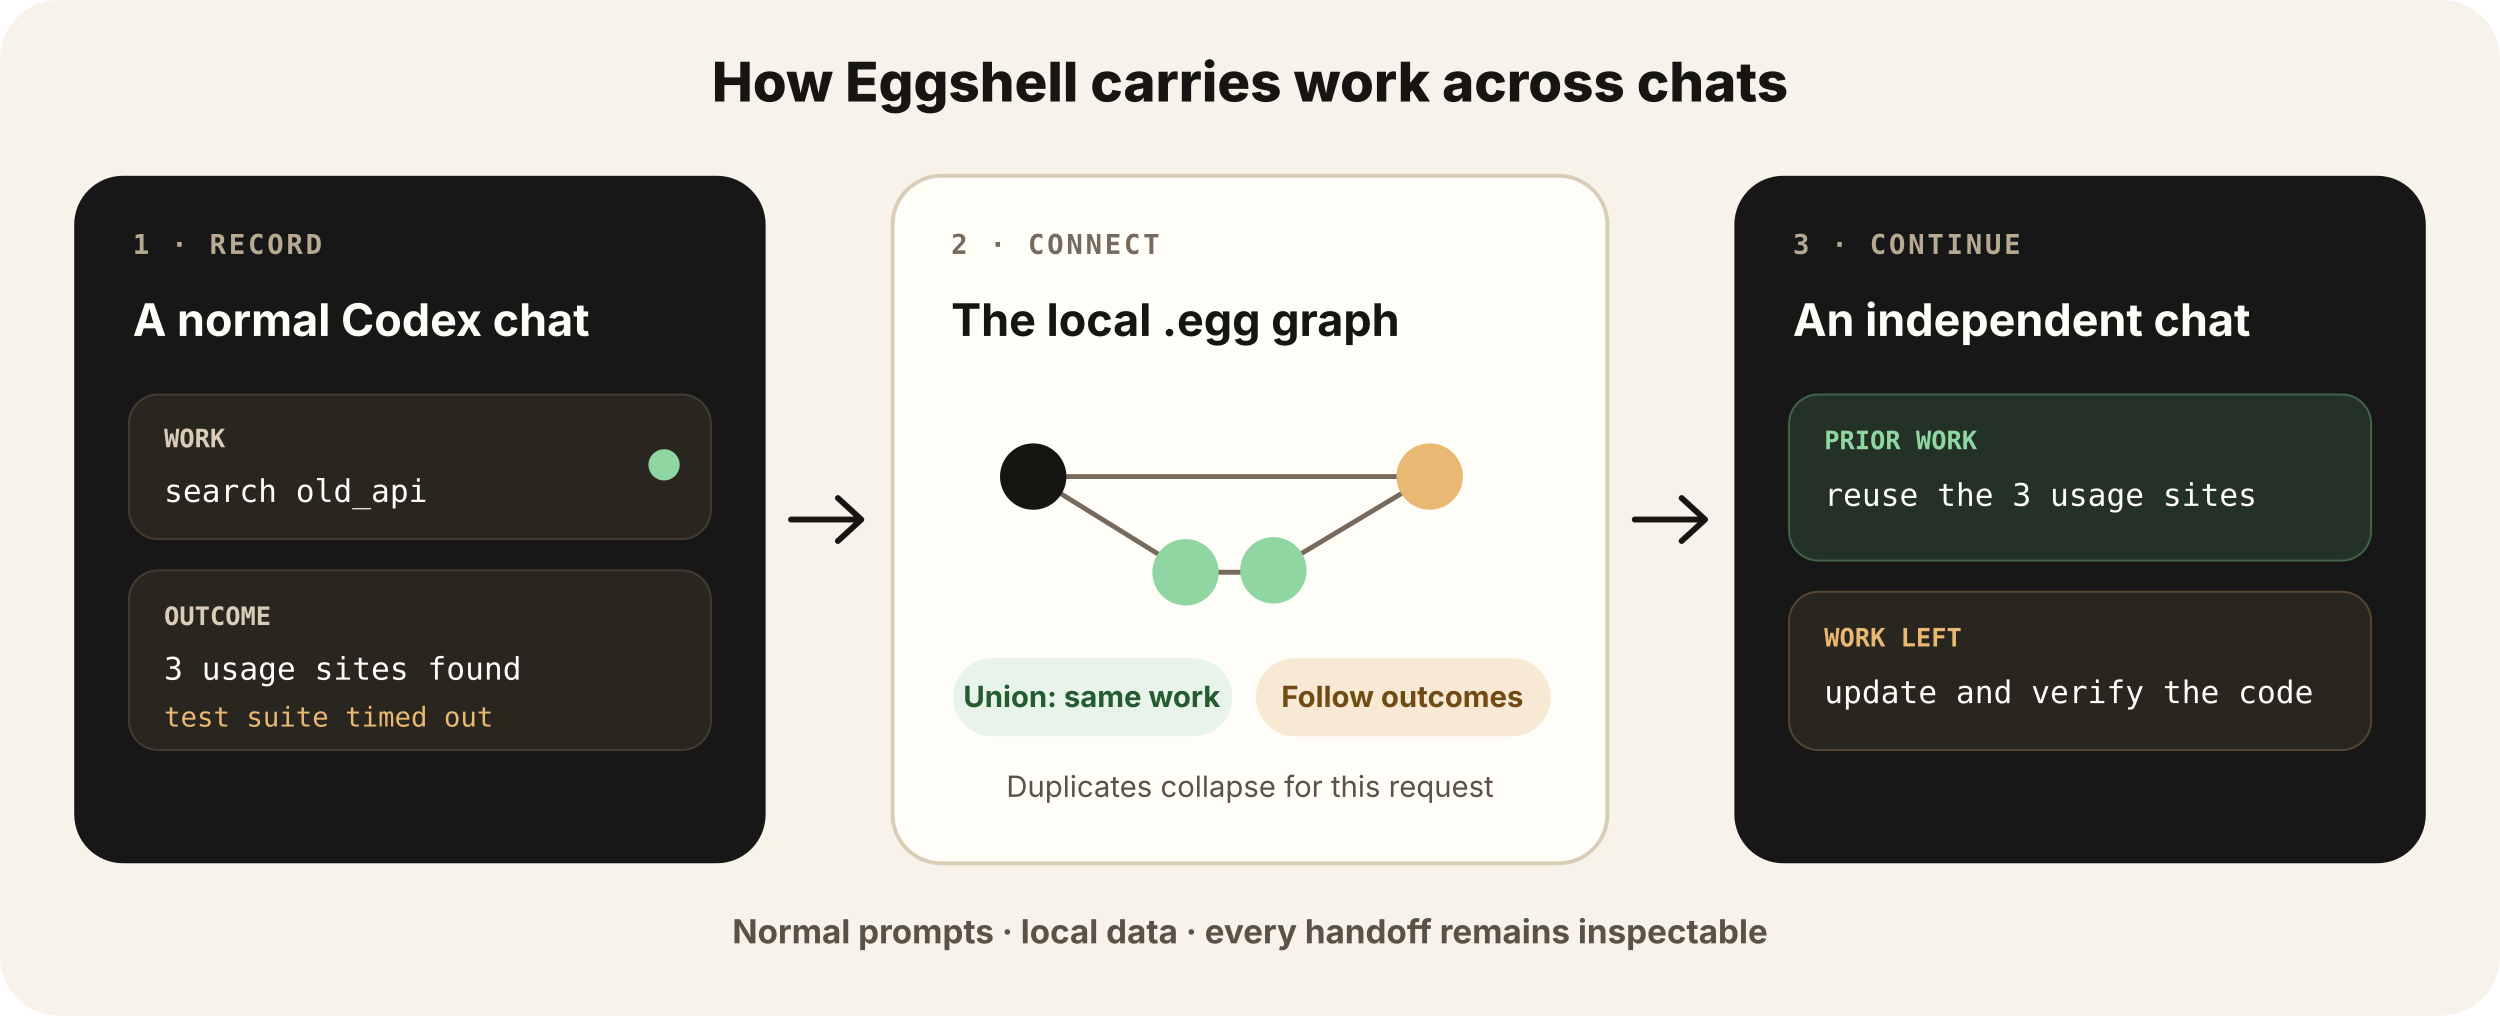
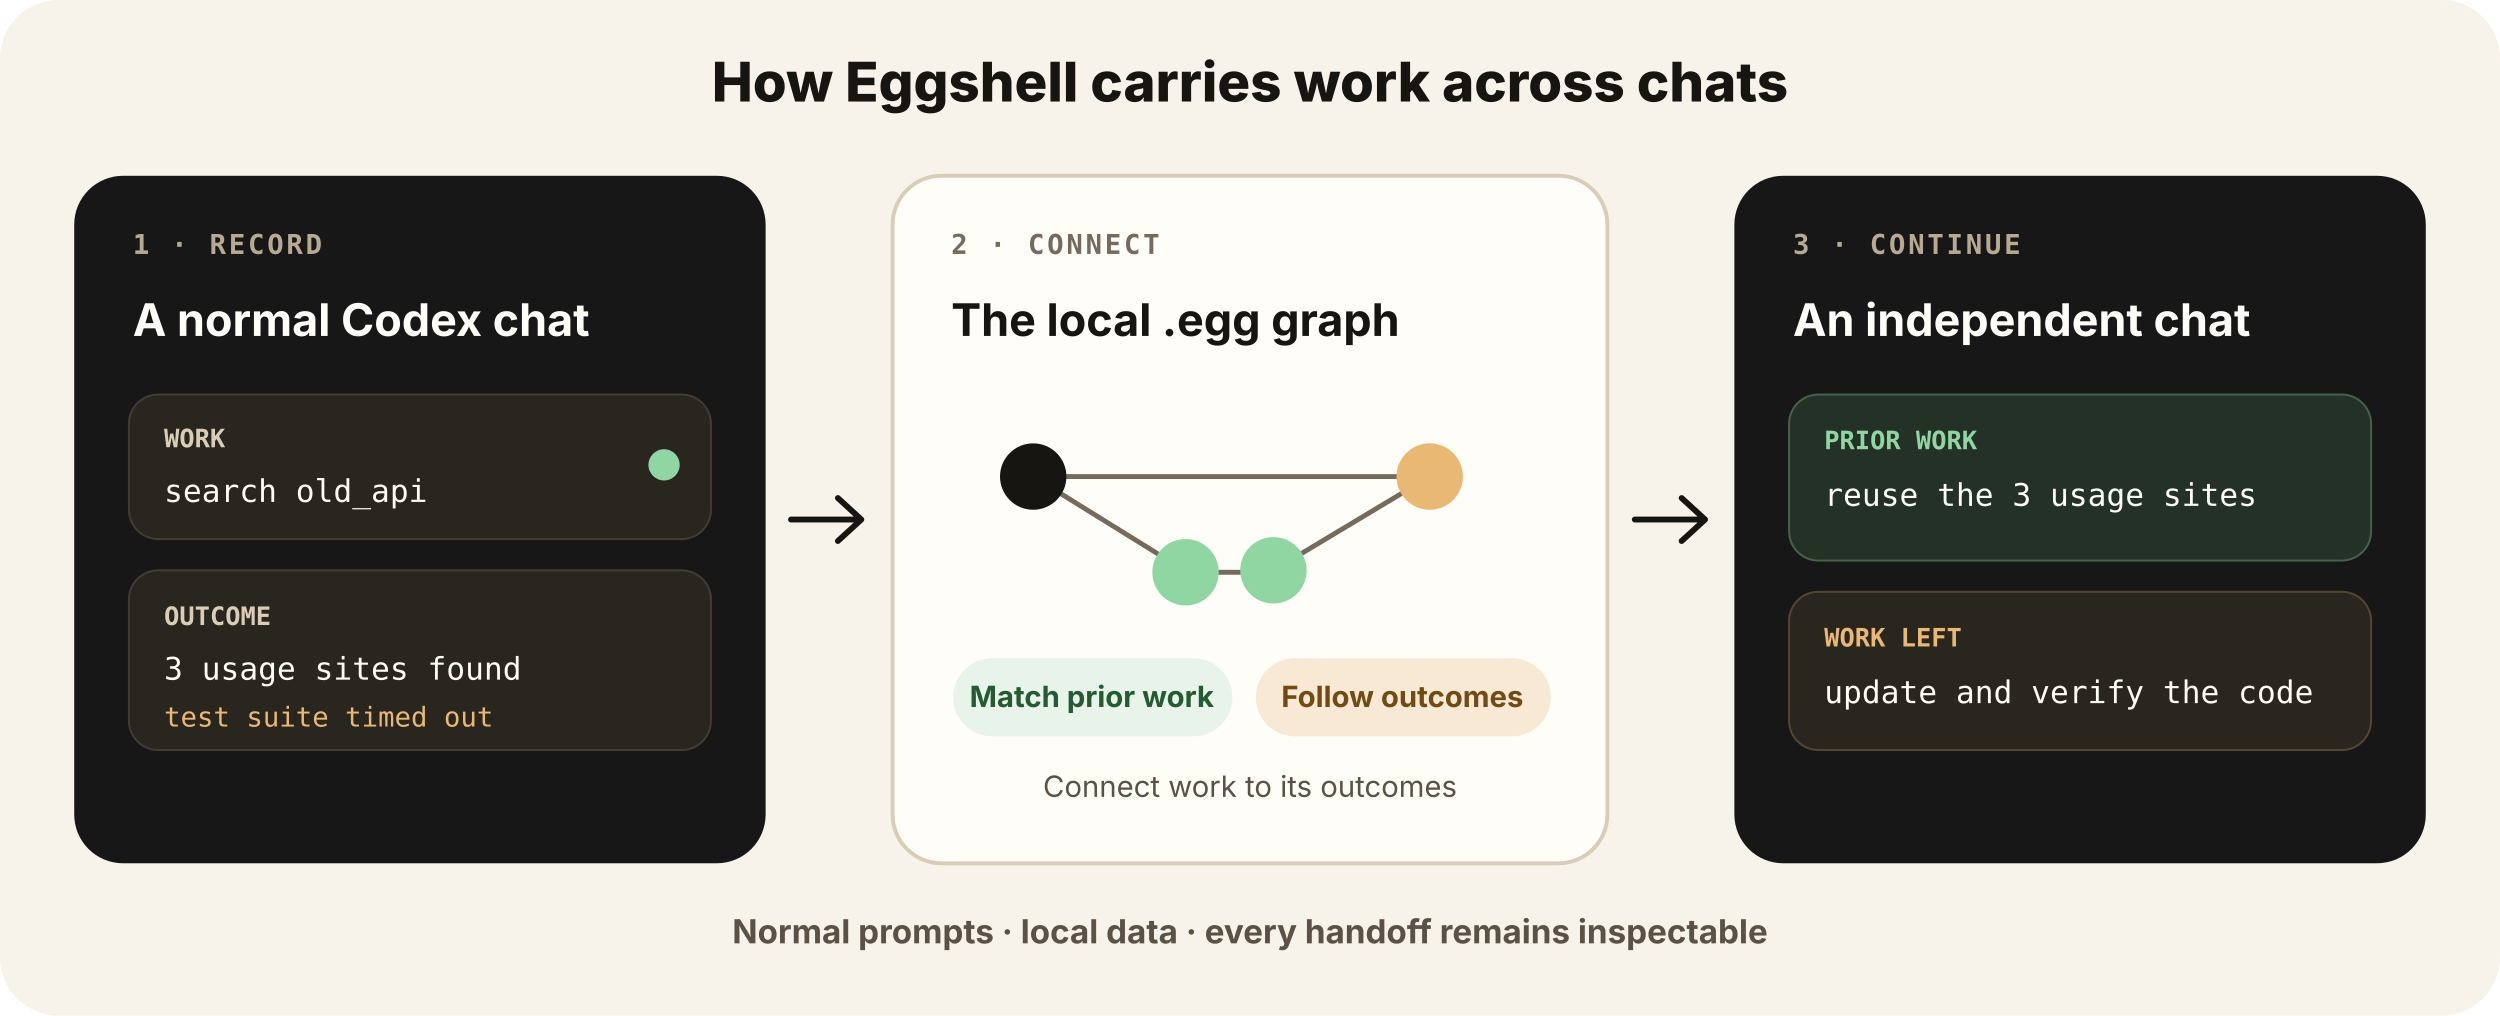
<svg xmlns="http://www.w3.org/2000/svg" width="1280" height="520" viewBox="0 0 1280 520" role="img" aria-labelledby="title desc">
  <rect width="1280" height="520" rx="30" fill="#f7f3ea" />
  <text x="640" y="52" text-anchor="middle" font-family="ui-sans-serif, system-ui, -apple-system, sans-serif" font-size="28" font-weight="780" fill="#171512">How Eggshell carries work across chats</text>
  <g font-family="ui-sans-serif, system-ui, -apple-system, sans-serif">
    <rect x="38" y="90" width="354" height="352" rx="25" fill="#171717" />
    <text x="68" y="130" font-family="ui-monospace, SFMono-Regular, Menlo, monospace" font-size="14" font-weight="750" letter-spacing="1.4" fill="#b8aa92">1 · RECORD</text>
    <text x="68" y="172" font-size="23" font-weight="750" fill="#fffdf8">A normal Codex chat</text>
    <rect x="66" y="202" width="298" height="74" rx="15" fill="#29251f" stroke="#443c32" />
    <text x="84" y="229" font-family="ui-monospace, SFMono-Regular, Menlo, monospace" font-size="13" font-weight="700" fill="#d9cdb8">WORK</text>
    <text x="84" y="257" font-family="ui-monospace, SFMono-Regular, Menlo, monospace" font-size="16" fill="#fffdf8">search old_api</text>
    <circle cx="340" cy="238" r="8" fill="#8fd6a2" />
    <rect x="66" y="292" width="298" height="92" rx="15" fill="#29251f" stroke="#443c32" />
    <text x="84" y="320" font-family="ui-monospace, SFMono-Regular, Menlo, monospace" font-size="13" font-weight="700" fill="#d9cdb8">OUTCOME</text>
    <text x="84" y="348" font-family="ui-monospace, SFMono-Regular, Menlo, monospace" font-size="16" fill="#fffdf8">3 usage sites found</text>
    <text x="84" y="372" font-family="ui-monospace, SFMono-Regular, Menlo, monospace" font-size="14" fill="#e9b872">test suite timed out</text>
    <path d="M405 266h35m-11-11 12 11-12 11" fill="none" stroke="#171512" stroke-width="3" stroke-linecap="round" stroke-linejoin="round" />
    <rect x="457" y="90" width="366" height="352" rx="25" fill="#fffdf8" stroke="#d9cdb8" stroke-width="2" />
    <text x="487" y="130" font-family="ui-monospace, SFMono-Regular, Menlo, monospace" font-size="14" font-weight="750" letter-spacing="1.4" fill="#766a5c">2 · CONNECT</text>
    <text x="487" y="172" font-size="23" font-weight="750" fill="#171512">The local .egg graph</text>
    <g stroke="#766a5c" stroke-width="2.5" fill="none">
      <path d="M529 244l79 49m44-1 80-48M607 293h45M529 244h203" />
    </g>
    <g>
      <circle cx="529" cy="244" r="17" fill="#171512" />
      <circle cx="607" cy="293" r="17" fill="#8fd6a2" />
      <circle cx="652" cy="292" r="17" fill="#8fd6a2" />
      <circle cx="732" cy="244" r="17" fill="#e9b872" />
    </g>
    <rect x="488" y="337" width="143" height="40" rx="20" fill="#e8f4e9" />
-     <text x="559" y="362" text-anchor="middle" font-size="15" font-weight="700" fill="#245b31">Union: same work</text>
+     <text x="559" y="362" text-anchor="middle" font-size="15" font-weight="700" fill="#245b31">Match prior work</text>
    <rect x="643" y="337" width="151" height="40" rx="20" fill="#f7e9d3" />
    <text x="718" y="362" text-anchor="middle" font-size="15" font-weight="700" fill="#714a14">Follow outcomes</text>
-     <text x="640" y="408" text-anchor="middle" font-size="15" fill="#5b5145">Duplicates collapse for this request</text>
+     <text x="640" y="408" text-anchor="middle" font-size="15" fill="#5b5145">Connect work to its outcomes</text>
    <path d="M837 266h35m-11-11 12 11-12 11" fill="none" stroke="#171512" stroke-width="3" stroke-linecap="round" stroke-linejoin="round" />
    <rect x="888" y="90" width="354" height="352" rx="25" fill="#171717" />
    <text x="918" y="130" font-family="ui-monospace, SFMono-Regular, Menlo, monospace" font-size="14" font-weight="750" letter-spacing="1.4" fill="#b8aa92">3 · CONTINUE</text>
    <text x="918" y="172" font-size="23" font-weight="750" fill="#fffdf8">An independent chat</text>
    <rect x="916" y="202" width="298" height="85" rx="15" fill="#243126" stroke="#45634b" />
    <text x="934" y="230" font-family="ui-monospace, SFMono-Regular, Menlo, monospace" font-size="13" font-weight="700" fill="#8fd6a2">PRIOR WORK</text>
    <text x="934" y="259" font-family="ui-monospace, SFMono-Regular, Menlo, monospace" font-size="16" fill="#fffdf8">reuse the 3 usage sites</text>
    <rect x="916" y="303" width="298" height="81" rx="15" fill="#29251f" stroke="#554631" />
    <text x="934" y="331" font-family="ui-monospace, SFMono-Regular, Menlo, monospace" font-size="13" font-weight="700" fill="#e9b872">WORK LEFT</text>
    <text x="934" y="360" font-family="ui-monospace, SFMono-Regular, Menlo, monospace" font-size="16" fill="#fffdf8">update and verify the code</text>
  </g>
  <text x="640" y="483" text-anchor="middle" font-family="ui-sans-serif, system-ui, -apple-system, sans-serif" font-size="17" font-weight="650" fill="#5b5145">Normal prompts · local data · every handoff remains inspectable</text>
</svg>
